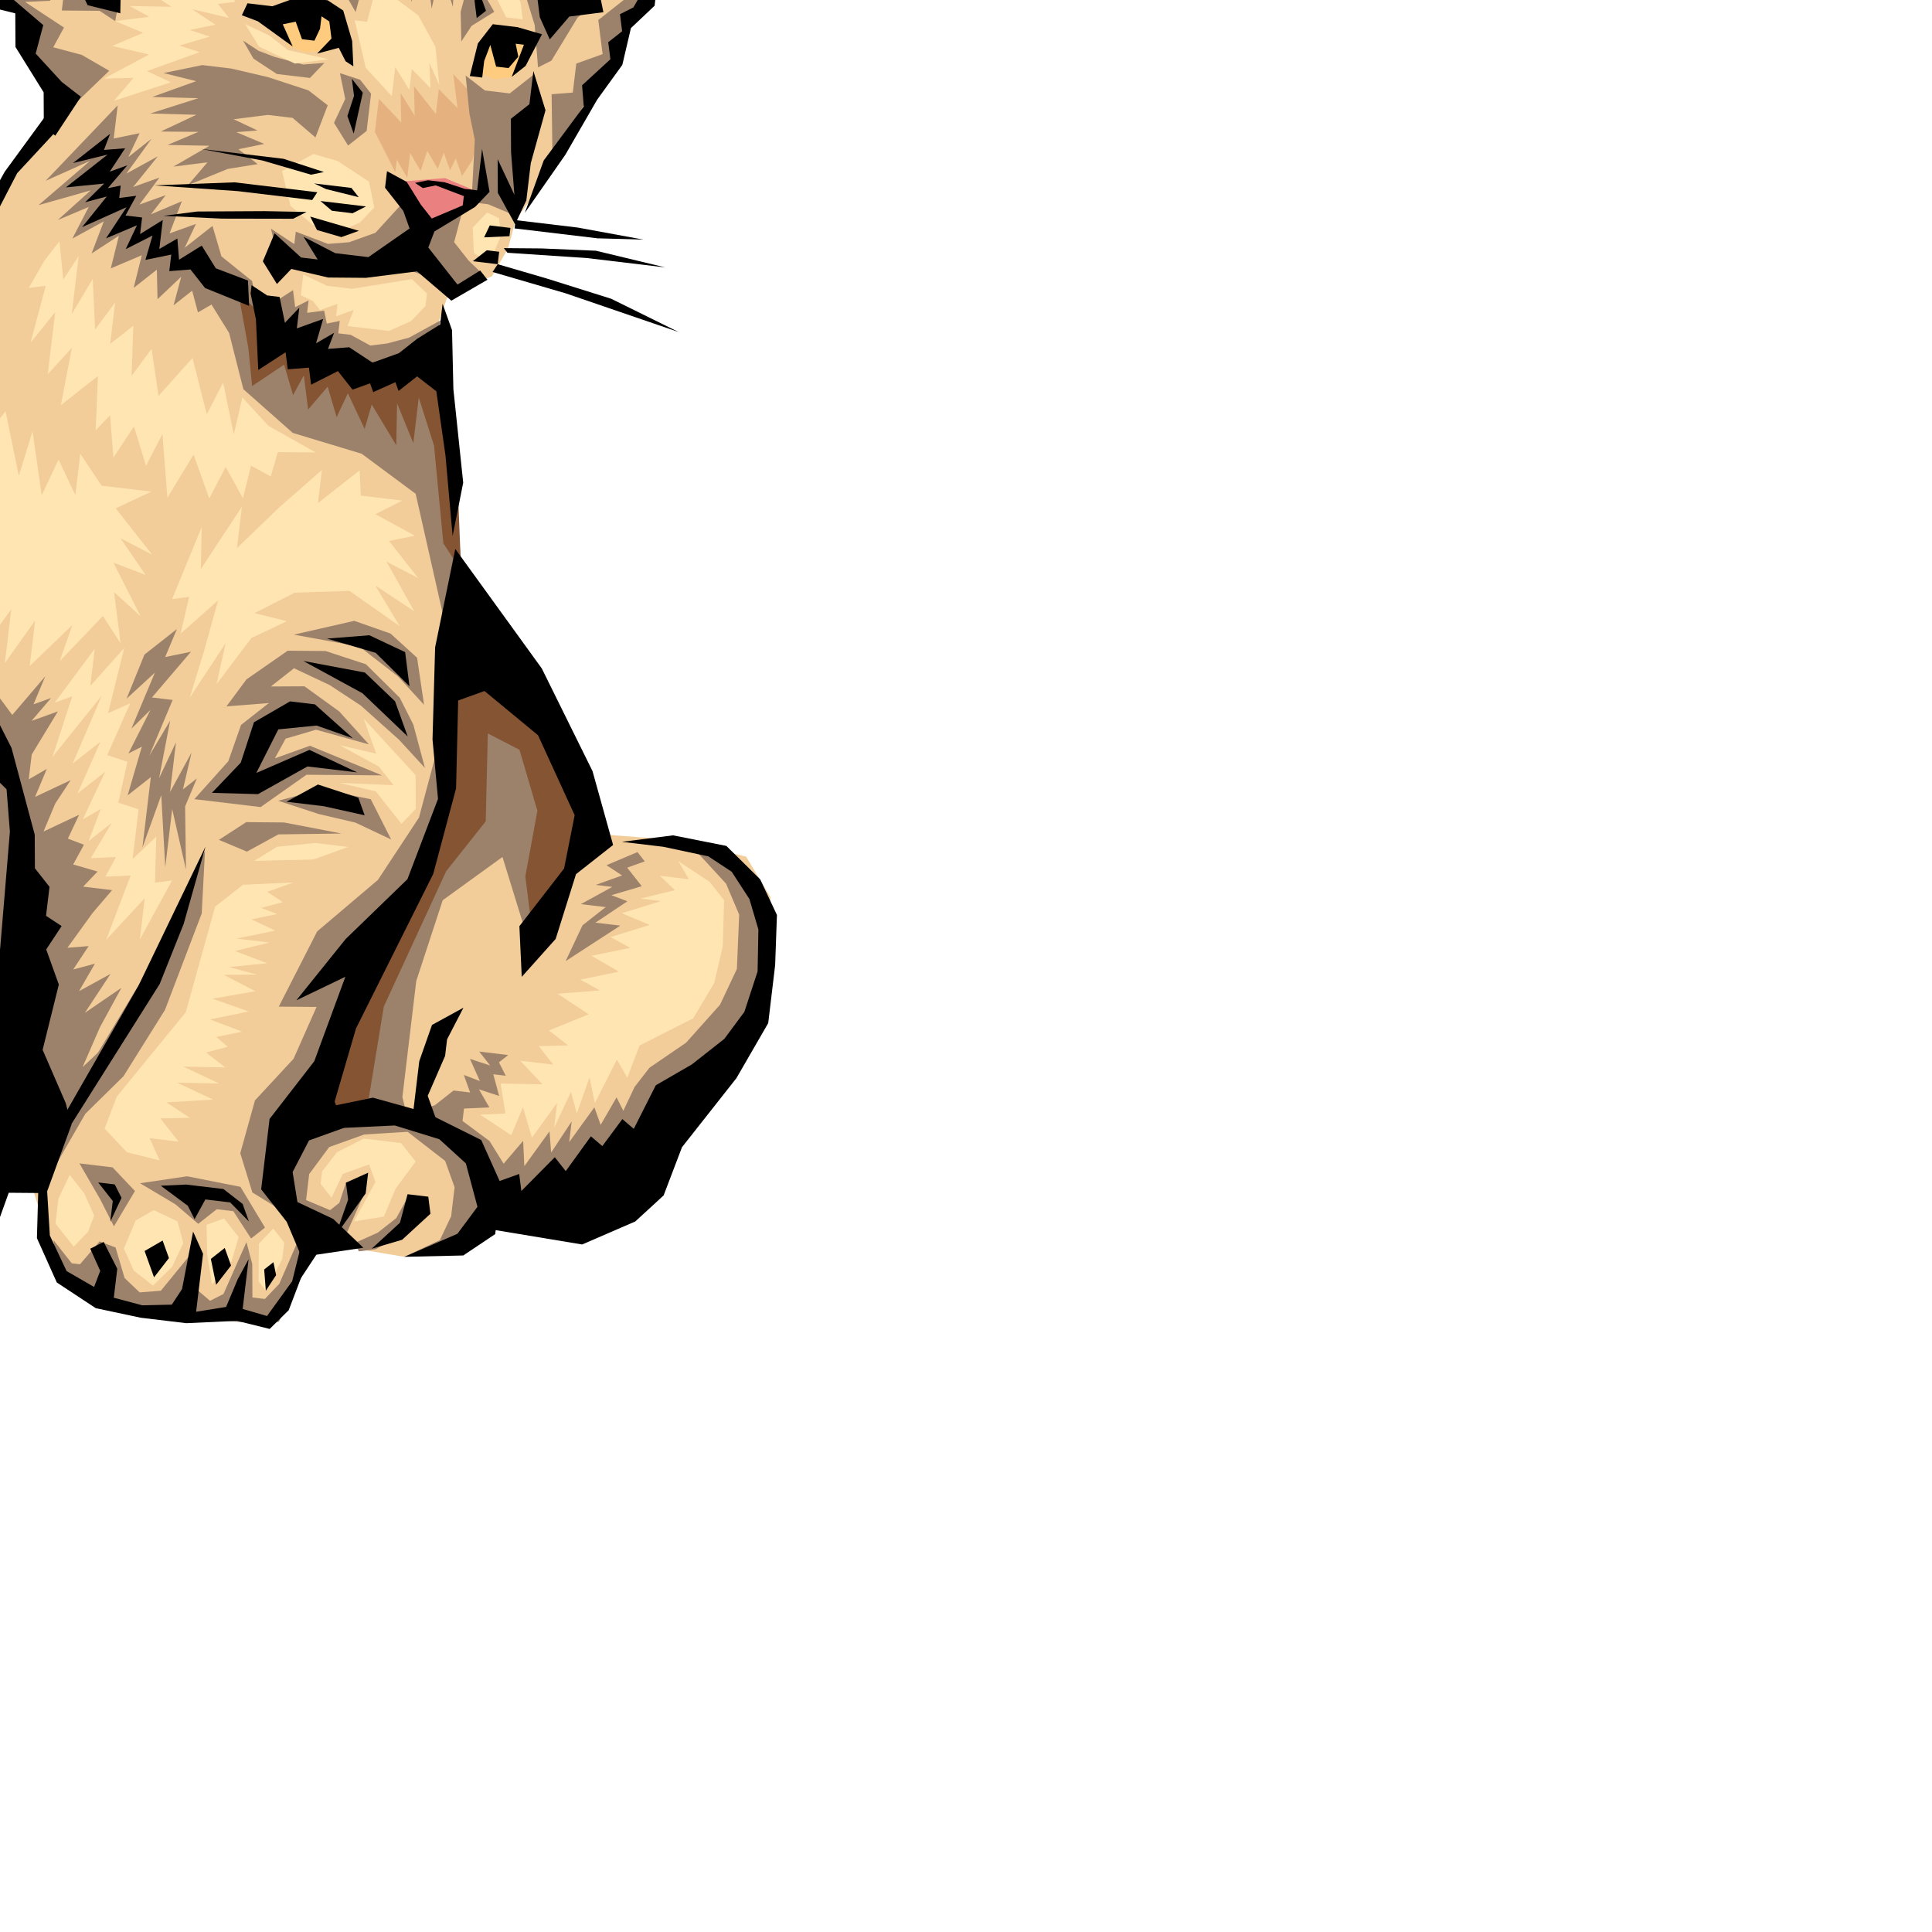
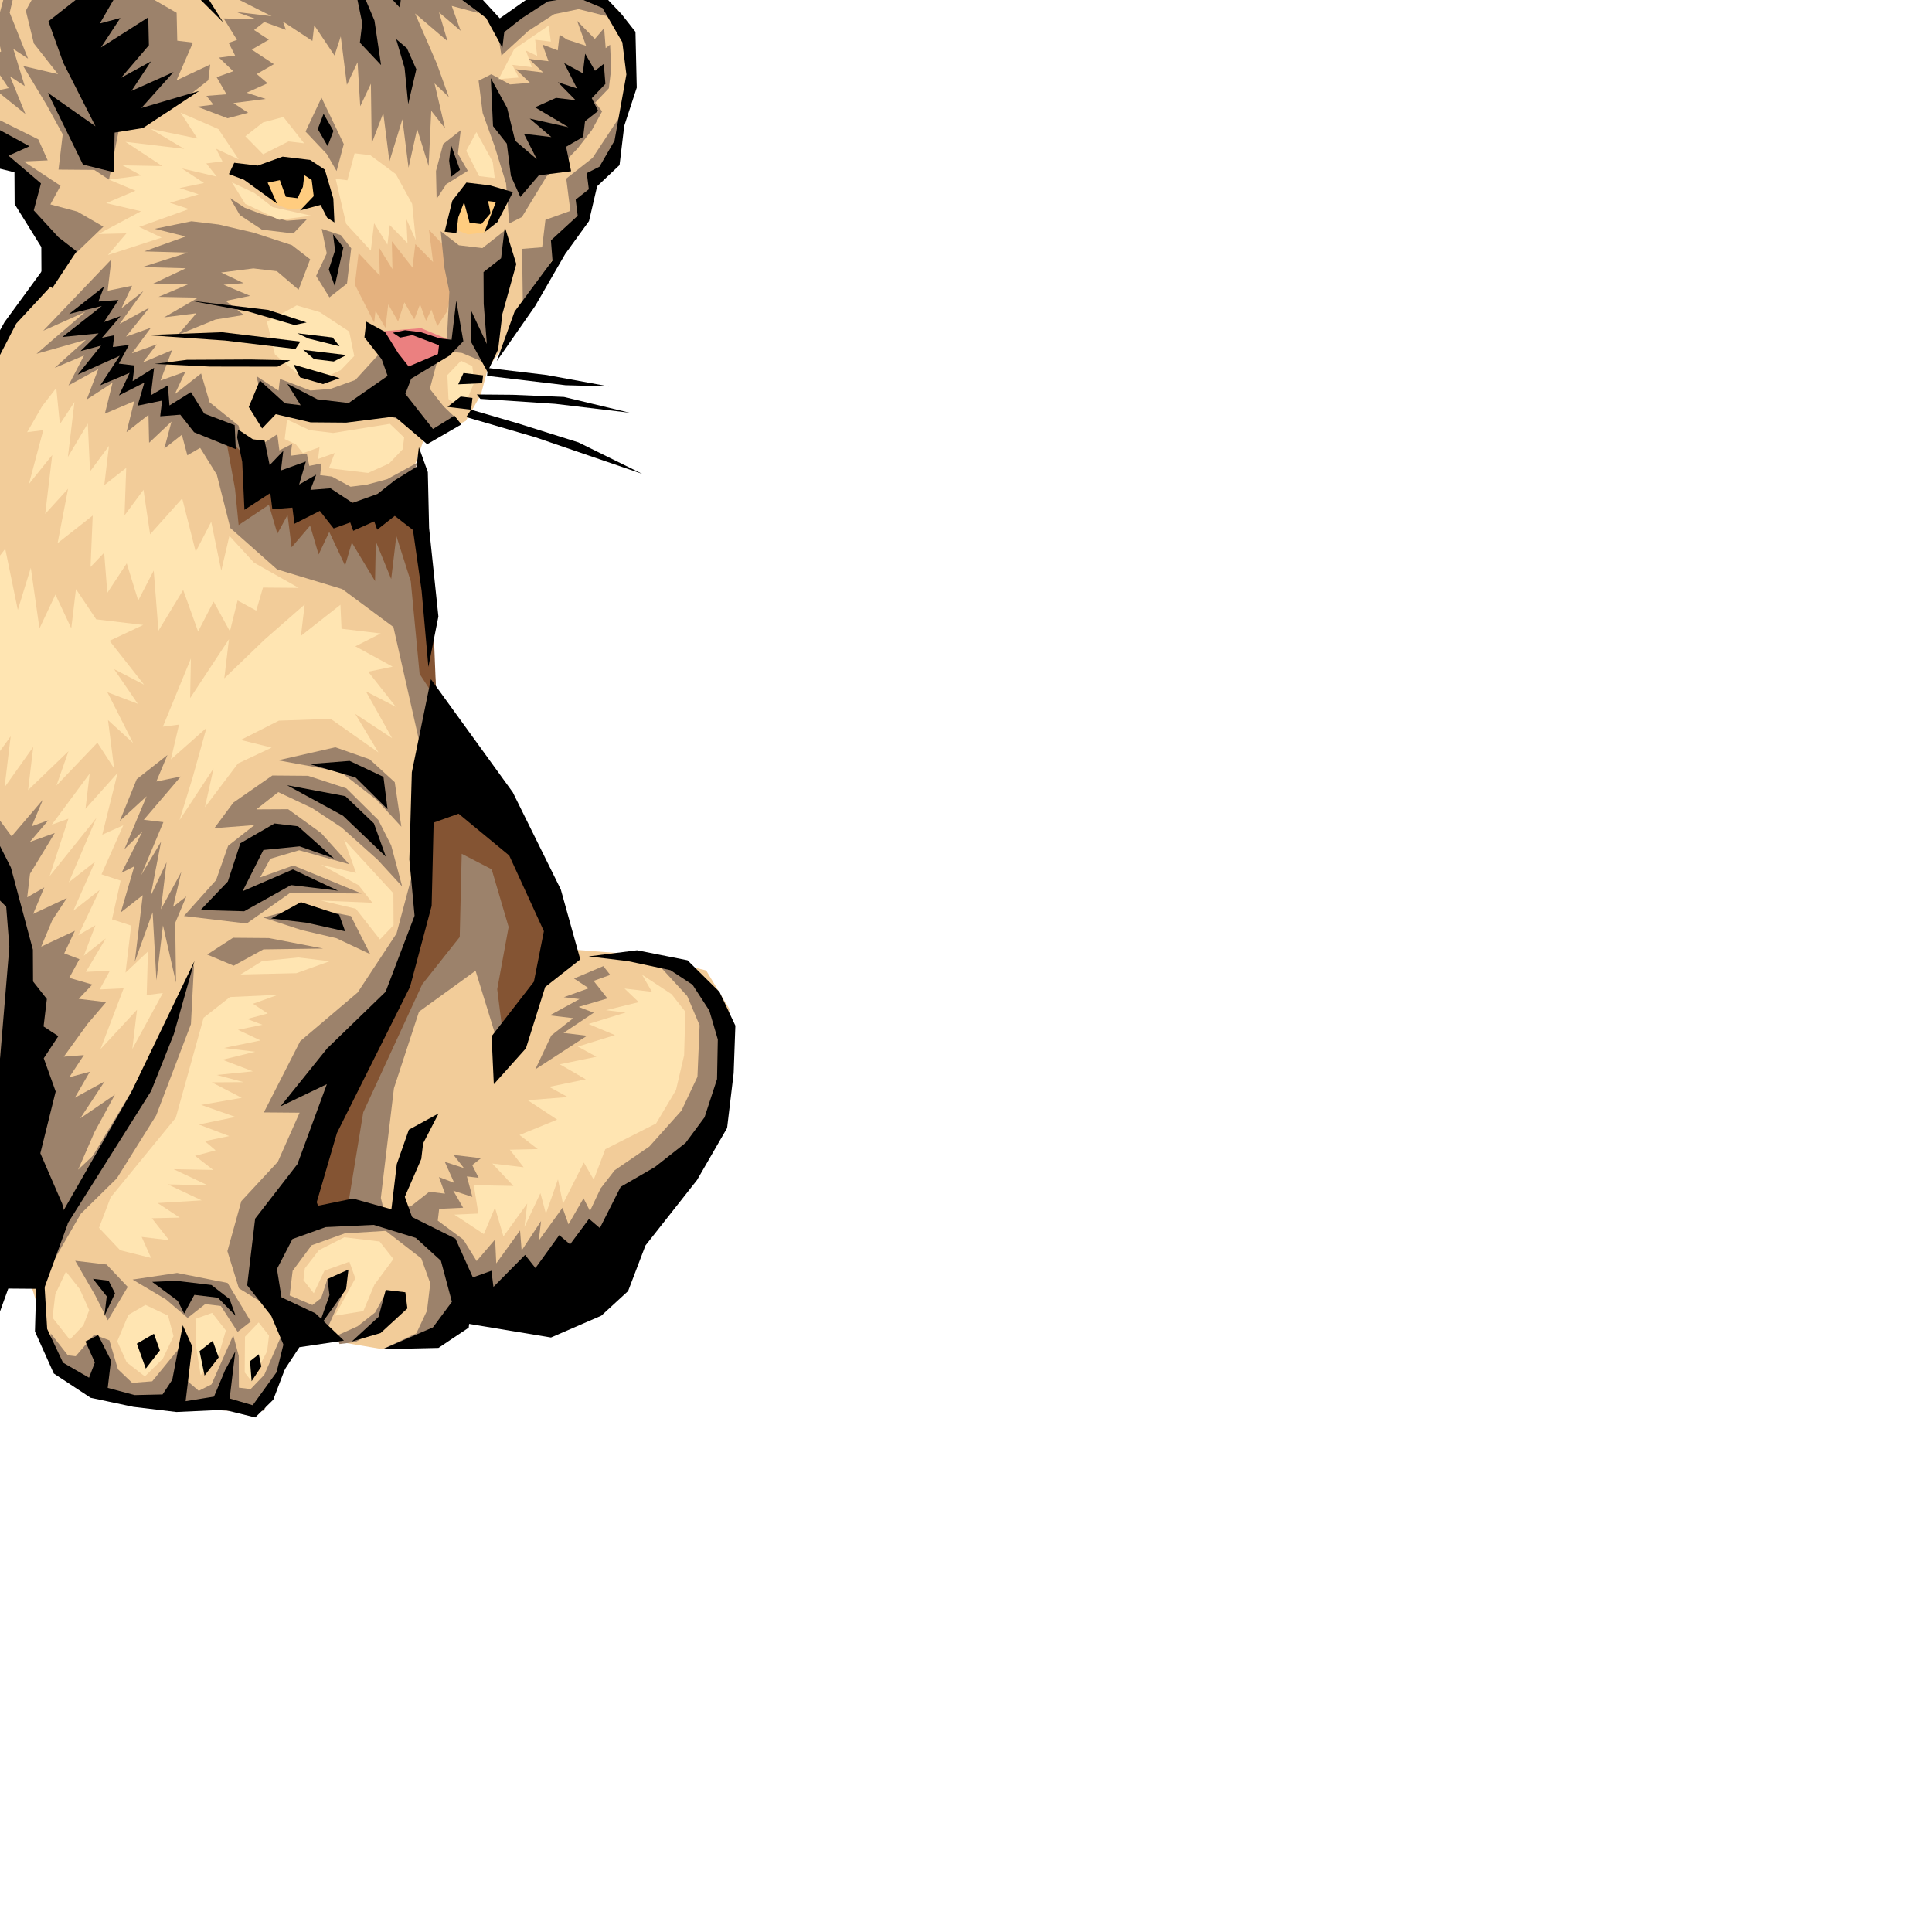
- <svg xmlns="http://www.w3.org/2000/svg" width="15cm" height="15cm">
+ <svg xmlns="http://www.w3.org/2000/svg" viewBox="0 0 599 500" width="15cm" height="15cm">
  <g transform="matrix(1.2151 0.1452 -0.1452 1.2151 -21.514 -87.9268)">
    <polygon fill="#f2cc99" points=" 69,18 82,8 99,3 118,5 135,12 149,21 156,13 165,9 177,13 183,28 180,50 164,91 155,107 154,114 151,121 141,127 139,136 155,206 157,251 126,342 133,357 128,376 83,376 75,368 67,350 61,350 53,369 4,369 2,361 5,354 12,342 16,321 4,257 4,244 7,218 9,179 26,127 43,93 32,77 30,70 24,67 16,49 17,35 18,23 30,12 40,7 53,7 62,12" />
    <polygon fill="#e5b27f" points=" 142,79 136,74 138,82 133,78 133,84 127,78 128,85 124,80 125,87 119,82 119,90 125,99 125,96 128,100 128,94 131,98 132,93 135,97 136,93 138,97 139,94 141,98 143,94 144,85" />
    <polygon fill="#eb8080" points=" 127,101 132,100 137,99 144,101 143,105 135,110" />
    <polygon fill="#f2cc99" points=" 178,229 157,248 139,296 126,349 137,356 158,357 183,342 212,332 235,288 235,261 228,252 212,250 188,251" />
    <g fill="#9c826b">
      <polygon points=" 56,229 48,241 48,250 57,281 63,325 71,338 81,315 76,321 79,311 83,301 75,308 80,298 73,303 76,296 71,298 74,292 69,293 74,284 78,278 71,278 74,274 68,273 70,268 66,267 68,261 60,266 62,259 65,253 57,258 59,251 55,254 55,248 60,237 54,240 58,234 54,236" />
      <polygon points=" 74,363 79,368 81,368 85,362 89,363 92,370 96,373 101,372 108,361 110,371 113,373 116,371 120,358 122,363 123,371 126,371 129,367 132,357 135,361 130,376 127,377 94,378 84,376 76,371" />
      <polygon points=" 212,250 219,251 228,258 236,270 235,287 225,304 205,332 177,343 171,352 158,357 166,352 168,346 168,339 165,333 155,327 155,323 161,320 165,316 169,316 167,312 171,313 168,308 173,309 170,306 177,306 175,308 177,311 174,311 176,316 171,315 174,319 168,320 168,323 175,327 179,332 183,326 184,332 189,323 190,328 194,320 194,325 199,316 201,320 204,313 206,316 208,310 211,305 219,298 226,288 229,279 228,266 224,259 217,253" />
      <polygon points=" 151,205 151,238 149,252 141,268 128,282 121,301 130,300 126,313 118,324 116,337 120,346 133,352 133,340 137,333 145,329 156,327 153,319 153,291 157,271 170,259 178,277 193,250 174,216" />
      <polygon points=" 78,127 90,142 95,155 108,164 125,167 139,175 150,206 152,191 141,140 121,148 100,136" />
      <polygon points=" 21,58 35,63 38,68 32,69 42,74 40,79 47,80 54,83 45,94 34,81 32,73 24,66" />
      <polygon points=" 71,34 67,34 66,27 59,24 54,17 48,17 39,22 30,26 28,31 31,39 38,46 29,45 36,54 41,61 41,70 50,69 54,71 55,58 67,52 76,43 76,39 68,44" />
      <polygon points=" 139,74 141,83 143,89 144,104 148,104 155,106 154,86 157,77 155,72 150,77 144,77" />
      <polygon points=" 105,44 102,53 108,58 111,62 112,55" />
      <polygon points=" 141,48 141,54 144,58 139,62 137,66 136,59 137,52" />
      <polygon points=" 98,135 104,130 105,134 108,132 108,135 112,134 113,137 116,136 116,139 119,139 124,141 128,140 133,138 140,133 139,140 126,146 104,144" />
      <polygon points=" 97,116 103,119 103,116 111,118 116,117 122,114 127,107 135,111 142,107 141,114 145,118 149,121 145,125 140,124 127,121 113,125 100,124" />
      <polygon points=" 147,33 152,35 157,34 153,31 160,31 156,28 161,28 159,24 163,25 163,21 165,22 170,23 167,17 172,21 174,18 175,23 176,22 177,28 177,33 174,37 176,39 174,44 171,49 168,53 164,57 159,68 156,70 154,60 150,51 146,43 144,35" />
      <polygon points=" 85,72 89,74 93,75 100,76 105,75 102,79 94,79 88,76" />
      <polygon points=" 86,214 79,221 76,232 82,225 78,239 82,234 78,245 81,243 79,255 84,250 84,267 87,254 90,271 90,257 95,271 93,256 95,249 92,252 93,243 89,253 89,241 86,250 87,236 83,245 87,231 82,231 90,219 84,221" />
    </g>
    <g fill="#ffcc7f">
      <polygon points=" 93,68 96,72 100,73 106,72 108,66 105,63 100,62" />
      <polygon points=" 144,64 142,68 142,73 146,74 150,73 154,64 149,62" />
    </g>
    <g fill="#9c826b">
      <polygon points=" 57,91 42,111 52,105 41,117 53,112 46,120 53,116 50,124 57,119 55,127 61,122 60,130 67,126 66,134 71,129 72,136 77,130 76,137 80,133 82,138 86,135 96,135 94,129 86,124 83,117 77,123 79,117 73,120 75,112 68,116 71,111 65,114 69,107 63,110 68,102 61,107 66,98 61,103 63,97 57,99" />
      <polygon points=" 83,79 76,79 67,82 75,83 65,88 76,87 65,92 76,91 68,96 77,95 70,99 80,98 72,104 80,102 76,108 85,103 92,101 87,98 93,96 86,94 91,93 85,91 93,89 99,89 105,93 107,85 102,82 92,80" />
      <polygon points=" 109,77 111,83 109,89 113,94 117,90 117,81 114,78" />
      <polygon points=" 122,128 127,126 134,127 136,129 134,130 130,128 124,129" />
      <polygon points=" 78,27 82,32 80,33 82,36 78,37 82,40 78,42 81,46 76,47 78,49 74,50 82,52 87,50 83,48 91,46 86,45 91,42 88,40 92,37 86,34 90,31 86,29 89,26" />
      <polygon points=" 82,17 92,20 79,21 90,25 81,25 94,28 93,26 101,30 101,26 107,33 108,28 111,40 113,34 115,45 117,39 119,54 121,46 124,58 126,47 129,59 130,49 134,58 133,44 137,48 133,37 137,40 133,32 126,20 135,26 132,19 138,23 135,17 142,18 132,11 116,6 94,6 78,11 92,12 80,14 90,16" />
      <polygon points=" 142,234 132,227 124,223 115,220 110,225 118,224 127,229 135,236 122,234 115,237 113,242 121,238 139,243 121,245 111,254 95,254 102,244 104,235 110,229 100,231 104,224 113,216 122,215 132,217 141,224 145,230 149,240" />
      <polygon points=" 115,252 125,248 137,249 143,258 134,255 125,254" />
      <polygon points=" 114,212 130,213 140,219 147,225 144,214 137,209 128,207" />
      <polygon points=" 102,263 108,258 117,257 131,258 116,260 109,265" />
      <polygon points=" 51,241 35,224 40,238 23,224 31,242 19,239 28,247 17,246 25,250 37,254 39,263 44,271 47,294 48,317 51,328 60,351 60,323 53,262 47,246" />
      <polygon points=" 2,364 9,367 14,366 18,355 20,364 26,366 31,357 35,364 39,364 42,357 47,363 53,360 59,357 54,369 7,373" />
      <polygon points=" 7,349 19,345 25,339 18,341 23,333 28,326 23,326 27,320 23,316 25,311 20,298 15,277 12,264 9,249 10,223 3,248 5,261 15,307 17,326 11,343" />
      <polygon points=" 11,226 15,231 25,236 18,227" />
      <polygon points=" 13,214 19,217 32,227 23,214 16,208 15,190 24,148 31,121 24,137 14,170 8,189" />
      <polygon points=" 202,254 195,258 199,260 193,263 197,263 190,268 196,268 191,273 188,282 200,272 194,272 201,266 197,265 204,262 200,258 204,256" />
    </g>
    <g fill="#845433">
      <polygon points=" 151,213 165,212 179,225 189,246 187,262 179,275 176,263 177,247 171,233 163,230 165,251 157,264 146,298 145,321 133,326 143,285 154,260 153,240" />
      <polygon points=" 91,132 95,145 97,154 104,148 107,155 109,150 111,158 115,152 118,159 120,153 125,161 126,155 133,164 132,154 137,163 137,152 142,163 147,186 152,192 148,167 141,143 124,145 105,143" />
    </g>
    <g fill="#9c826b">
      <polygon points=" 31,57 23,52 26,51 20,44 23,42 21,36 22,29 25,23 24,32 30,43 26,41 30,50 26,48" />
      <polygon points=" 147,21 149,28 155,21 161,16 167,14 175,15 173,11 161,9" />
      <polygon points=" 181,39 175,51 169,57 171,65 165,68 165,75 160,76 162,91 171,71 180,51" />
      <polygon points=" 132,346 139,348 141,346 142,341 147,342 143,355 133,350" />
      <polygon points=" 146,355 151,352 155,348 157,343 160,349 151,356 147,357" />
      <polygon points=" 99,266 100,281 94,305 86,322 78,332 72,346 73,331 91,291" />
      <polygon points=" 20,347 32,342 45,340 54,345 45,350 42,353 38,350 31,353 29,356 23,350 19,353 15,349" />
      <polygon points=" 78,344 86,344 92,349 88,358 84,352" />
      <polygon points=" 93,347 104,344 117,345 124,354 121,357 116,351 112,351 108,355 102,351" />
    </g>
    <g fill="#000000">
      <polygon points=" 105,12 111,18 113,24 113,29 119,34 116,23 112,16" />
      <polygon points=" 122,27 125,34 127,43 128,34 125,29" />
      <polygon points=" 115,13 122,19 122,15 113,10" />
    </g>
    <g fill="#ffe5b2">
      <polygon points=" 116,172 107,182 98,193 98,183 90,199 89,189 84,207 88,206 87,215 95,206 93,219 91,230 98,216 97,226 104,214 112,209 104,208 113,202 126,200 139,207 132,198 142,203 134,192 142,195 134,187 140,185 130,181 136,177 126,177 125,171 116,180" />
      <polygon points=" 74,220 67,230 67,221 59,235 63,233 60,248 70,232 65,249 71,243 67,256 73,250 69,262 73,259 71,267 76,262 72,271 78,270 76,275 82,274 78,290 86,279 86,289 92,274 88,275 87,264 82,270 82,258 77,257 78,247 73,246 77,233 72,236" />
      <polygon points=" 133,230 147,242 148,250 145,254 138,247 129,246 142,245 138,241 128,237 137,238" />
      <polygon points=" 133,261 125,261 116,263 111,267 125,265" />
      <polygon points=" 121,271 109,273 103,279 99,305 92,316 85,327 83,335 89,340 97,341 94,336 101,336 96,331 103,330 97,327 108,325 99,322 109,321 100,318 110,317 105,314 110,312 107,310 113,308 105,306 114,303 105,301 115,298 107,295 115,294 108,293 117,291 109,289 117,286 109,286 118,283 112,281 118,279 114,278 119,276 115,274" />
      <polygon points=" 79,364 74,359 74,353 76,347 80,351 83,356 82,360" />
      <polygon points=" 91,363 93,356 97,353 103,355 105,360 103,366 99,371 94,368" />
      <polygon points=" 110,355 114,353 118,357 117,363 113,369 111,362" />
      <polygon points=" 126,354 123,358 124,367 126,369 129,361 129,357" />
      <polygon points=" 30,154 24,166 20,182 23,194 29,208 37,218 41,210 41,223 46,214 46,227 52,216 52,227 61,216 59,225 68,213 73,219 70,207 77,212 69,200 77,202 70,194 78,197 68,187 76,182 64,182 58,175 58,185 53,177 50,186 46,171 44,182 39,167 36,172 36,162 30,166" />
      <polygon points=" 44,130 41,137 45,136 43,150 48,142 48,157 53,150 52,164 60,156 61,169 64,165 66,175 70,167 74,176 77,168 80,183 85,172 90,182 93,174 98,181 99,173 104,175 105,169 114,168 102,163 95,157 94,166 90,154 87,162 82,149 75,159 72,148 68,155 67,143 62,148 62,138 58,145 56,133 52,142 52,128 49,134 47,125" />
      <polygon points=" 13,216 19,219 36,231 22,223 16,222 22,227 12,224 13,220 16,220" />
      <polygon points=" 10,231 14,236 25,239 27,237 19,234" />
      <polygon points=" 9,245 14,242 25,245 13,245" />
      <polygon points=" 33,255 26,253 18,254 25,256 18,258 27,260 18,263 27,265 19,267 29,270 21,272 29,276 21,278 30,281 22,283 31,287 24,288 32,292 23,293 34,298 26,299 37,303 32,305 39,309 33,309 39,314 34,314 40,318 34,317 40,321 34,321 41,326 33,326 40,330 33,332 39,333 33,337 42,337 54,341 49,337 52,335 47,330 50,330 45,325 49,325 45,321 48,321 45,316 46,306 45,286 43,274 36,261" />
      <polygon points=" 7,358 9,351 14,351 17,359 11,364" />
      <polygon points=" 44,354 49,351 52,355 49,361" />
      <polygon points=" 32,357 37,353 40,358 36,361" />
      <polygon points=" 139,334 145,330 154,330 158,334 154,341 152,348 145,350 149,340 147,336 141,339 139,345 136,342 136,339" />
      <polygon points=" 208,259 215,259 212,255 220,259 224,263 225,274 224,283 220,292 208,300 206,308 203,304 199,315 197,309 195,318 193,313 190,322 190,316 185,325 182,318 180,325 172,321 178,320 176,313 186,312 180,307 188,307 184,303 191,302 186,299 195,294 187,290 197,288 192,286 201,283 194,280 203,277 198,275 207,271 200,269 209,265 204,265 212,262" />
      <polygon points=" 106,126 106,131 109,132 111,134 115,132 115,135 119,133 118,137 123,137 128,137 133,134 136,130 136,127 132,124 118,128 112,128 106,126 106,126 106,126" />
      <polygon points=" 107,114 101,110 98,102 105,97 111,98 119,102 121,108 118,112 113,115" />
      <polygon points=" 148,106 145,110 146,116 150,118 152,111 151,107" />
      <polygon points=" 80,55 70,52 75,58 63,57 72,61 57,61 67,66 57,67 62,69 54,71 61,73 54,77 63,78 53,85 60,84 56,90 69,84 63,82 75,76 70,75 77,72 72,71 78,69 72,66 81,67 78,64 82,63 80,60 86,62" />
      <polygon points=" 87,56 91,52 96,50 102,56 98,56 92,60" />
      <polygon points=" 85,68 89,73 98,76 106,74 96,73 91,70" />
      <polygon points=" 115,57 114,64 111,64 115,75 122,81 122,74 126,79 126,74 131,78 130,72 133,77 131,68 126,61 119,57" />
      <polygon points=" 145,48 143,53 147,59 151,59 150,55" />
      <polygon points=" 26,22 34,15 43,10 52,10 59,16 47,15 32,22" />
      <polygon points=" 160,19 152,26 149,34 154,33 152,30 157,30 155,26 158,27 157,23 161,23" />
    </g>
    <g fill="#000000">
      <polygon points=" 98,117 105,122 109,122 105,117 113,120 121,120 130,112 128,108 123,103 123,99 128,101 132,106 135,109 142,105 142,101 145,101 145,91 148,101 145,105 136,112 135,116 143,124 148,120 150,122 142,128 133,122 121,125 112,126 103,125 100,129 96,124" />
      <polygon points=" 146,118 152,118 152,115 149,115" />
      <polygon points=" 148,112 154,111 154,109 149,109" />
      <polygon points=" 106,112 108,115 114,116 118,114" />
      <polygon points=" 108,108 111,110 116,110 119,108" />
      <polygon points=" 106,104 109,105 117,106 115,104" />
      <polygon points=" 50,25 41,26 34,33 39,43 49,58 36,51 47,68 55,69 54,59 61,57 74,46 60,52 67,42 57,48 61,40 54,45 60,36 59,29 48,38 52,30 47,32" />
      <polygon points=" 147,34 152,41 155,49 161,53 157,47 164,47 158,43 168,44 159,40 164,37 169,37 164,33 169,34 165,28 170,30 170,25 173,29 175,27 176,32 173,36 175,39 172,42 172,46 168,49 170,55 162,57 158,63 155,58 153,50 149,46" />
      <polygon points=" 155,71 159,80 157,93 157,102 155,108 150,101 149,93 154,101 152,91 151,83 155,79" />
      <polygon points=" 112,78 115,81 114,91 112,87 113,82" />
      <polygon points=" 78,28 64,17 58,11 47,9 36,10 28,16 21,26 18,41 20,51 23,61 33,65 28,68 37,74 36,81 43,87 48,90 43,100 40,98 39,90 31,80 30,72 22,71 17,61 14,46 16,28 23,17 33,9 45,6 54,6 65,12" />
      <polygon points=" 67,18 76,9 87,5 101,2 118,3 135,8 149,20 149,26 144,19 132,12 121,9 105,7 89,8 76,14 70,20" />
      <polygon points=" 56,98 48,106 56,103 47,112 56,110 52,115 57,113 52,121 62,115 58,123 65,119 63,125 69,121 68,127 74,125 74,129 79,128 83,132 94,135 93,129 85,127 81,122 76,126 75,121 71,124 71,117 66,121 66,117 62,117 64,112 60,113 60,110 57,111 61,105 57,107 60,101 55,102" />
      <polygon points=" 101,132 103,138 106,134 106,139 112,136 111,142 115,139 114,143 119,142 125,145 131,142 135,138 140,134 140,129 143,135 145,149 150,171 149,184 145,165 141,150 136,147 132,151 131,149 126,152 125,150 121,152 117,148 111,152 110,148 105,149 104,145 98,150 96,138 94,132 94,130 98,132" />
      <polygon points=" 41,94 32,110 23,132 12,163 6,190 7,217 5,236 3,247 9,230 12,211 12,185 18,160 26,134 35,110 43,99" />
      <polygon points=" 32,246 41,250 50,257 52,267 53,295 53,323 59,350 54,363 51,365 44,366 42,360 40,372 54,372 59,366 62,353 71,352 75,335 73,330 66,318 68,302 64,294 67,288 63,286 63,279 59,275 58,267 56,262 50,247 42,235 44,246 32,236 35,244" />
      <polygon points=" 134,324 146,320 159,322 173,327 179,337 179,349 172,355 158,357 170,350 174,343 170,333 163,328 152,326 134,329" />
      <polygon points=" 173,339 183,334 184,338 191,329 194,332 199,323 202,325 206,318 209,320 213,309 221,303 228,296 232,289 234,279 233,269 230,262 225,256 219,253 208,252 198,252 210,249 223,250 232,257 237,265 238,277 238,291 232,305 221,323 218,335 212,342 200,349 178,348" />
      <polygon points=" 165,296 158,301 156,310 156,323 162,324 159,318 162,308 162,304" />
      <polygon points=" 99,252 105,244 107,234 115,228 121,228 131,235 122,233 113,235 109,246 121,239 133,243 121,243 110,251" />
      <polygon points=" 117,252 124,247 134,249 136,253 126,252" />
      <polygon points=" 117,218 132,224 144,233 140,225 132,219 117,218 117,218 117,218" />
      <polygon points=" 122,212 134,214 143,221 141,213 132,210" />
      <polygon points=" 69,352 70,363 76,373 86,378 97,379 108,379 120,377 128,378 132,373 135,361 133,358 132,366 127,375 121,374 121,362 119,367 117,374 110,376 110,362 107,357 106,371 104,375 97,376 90,375 90,368 86,362 83,364 86,369 85,373 78,370 73,362 71,351" />
      <polygon points=" 100,360 96,363 99,369 102,364" />
      <polygon points=" 115,360 112,363 114,369 117,364" />
      <polygon points=" 127,362 125,364 126,369 128,365" />
      <polygon points=" 5,255 7,276 11,304 15,320 13,334 6,348 2,353 0,363 5,372 12,374 25,372 38,372 44,369 42,367 36,368 31,369 30,360 27,368 20,370 16,361 15,368 10,369 3,366 3,359 6,352 11,348 17,331 19,316 12,291 9,274" />
      <polygon points=" 10,358 7,362 10,366 11,362" />
      <polygon points=" 25,357 22,360 24,366 27,360" />
      <polygon points=" 37,357 34,361 36,365 38,361" />
      <polygon points=" 49,356 46,359 47,364 50,360" />
      <polygon points=" 130,101 132,102 135,101 139,102 143,103 142,101 137,100 133,100" />
      <polygon points=" 106,48 105,52 108,56 109,52" />
      <polygon points=" 139,52 139,56 140,60 142,58 141,56" />
      <polygon points=" 25,349 29,351 30,355 33,350 37,348 42,351 45,347 49,345 44,343 36,345" />
      <polygon points=" 98,347 105,351 107,354 109,349 115,349 120,353 118,349 113,346 104,346" />
      <polygon points=" 83,348 87,352 87,357 89,351 87,348" />
      <polygon points=" 155,107 163,107 170,107 186,108 175,109 155,109" />
      <polygon points=" 153,114 162,113 175,112 192,114 173,114 154,115" />
      <polygon points=" 152,118 164,120 180,123 197,129 169,123 151,120" />
      <polygon points=" 68,109 87,106 107,106 106,108 88,108" />
      <polygon points=" 105,111 95,112 79,114 71,116 85,115 102,113" />
      <polygon points=" 108,101 98,99 87,99 78,99 93,100 105,102" />
      <polygon points=" 85,63 91,63 97,60 104,60 108,62 111,69 112,75 110,74 108,71 103,73 106,69 105,65 103,64 103,67 102,70 99,70 97,66 94,67 97,72 88,67 84,66" />
      <polygon points=" 140,74 141,66 144,61 150,61 156,62 153,70 150,73 152,65 150,65 151,68 149,71 146,71 144,66 143,70 143,74" />
      <polygon points=" 146,20 156,11 163,9 172,9 178,14 182,18 184,32 182,42 182,52 177,58 176,67 171,76 165,90 157,105 160,92 164,85 168,78 167,73 173,66 172,62 175,59 174,55 177,53 180,46 181,29 179,21 173,13 166,11 159,13 153,18 148,23" />
      <polygon points=" 150,187 148,211 150,233 153,247 148,267 135,283 125,299 136,292 131,313 122,328 122,345 129,352 133,359 133,367 137,359 148,356 140,350 131,347 129,340 132,332 140,328 137,322 140,304 154,265 157,244 155,223 161,220 175,229 186,247 185,260 176,275 178,287 185,277 188,261 196,253 189,236 174,213" />
      <polygon points=" 147,338 142,341 143,345 141,354 147,343" />
      <polygon points=" 157,342 156,349 150,356 157,353 163,346 162,342" />
      <polygon points=" 99,265 96,284 92,299 73,339 73,333 87,300" />
    </g>
  </g>
</svg>
